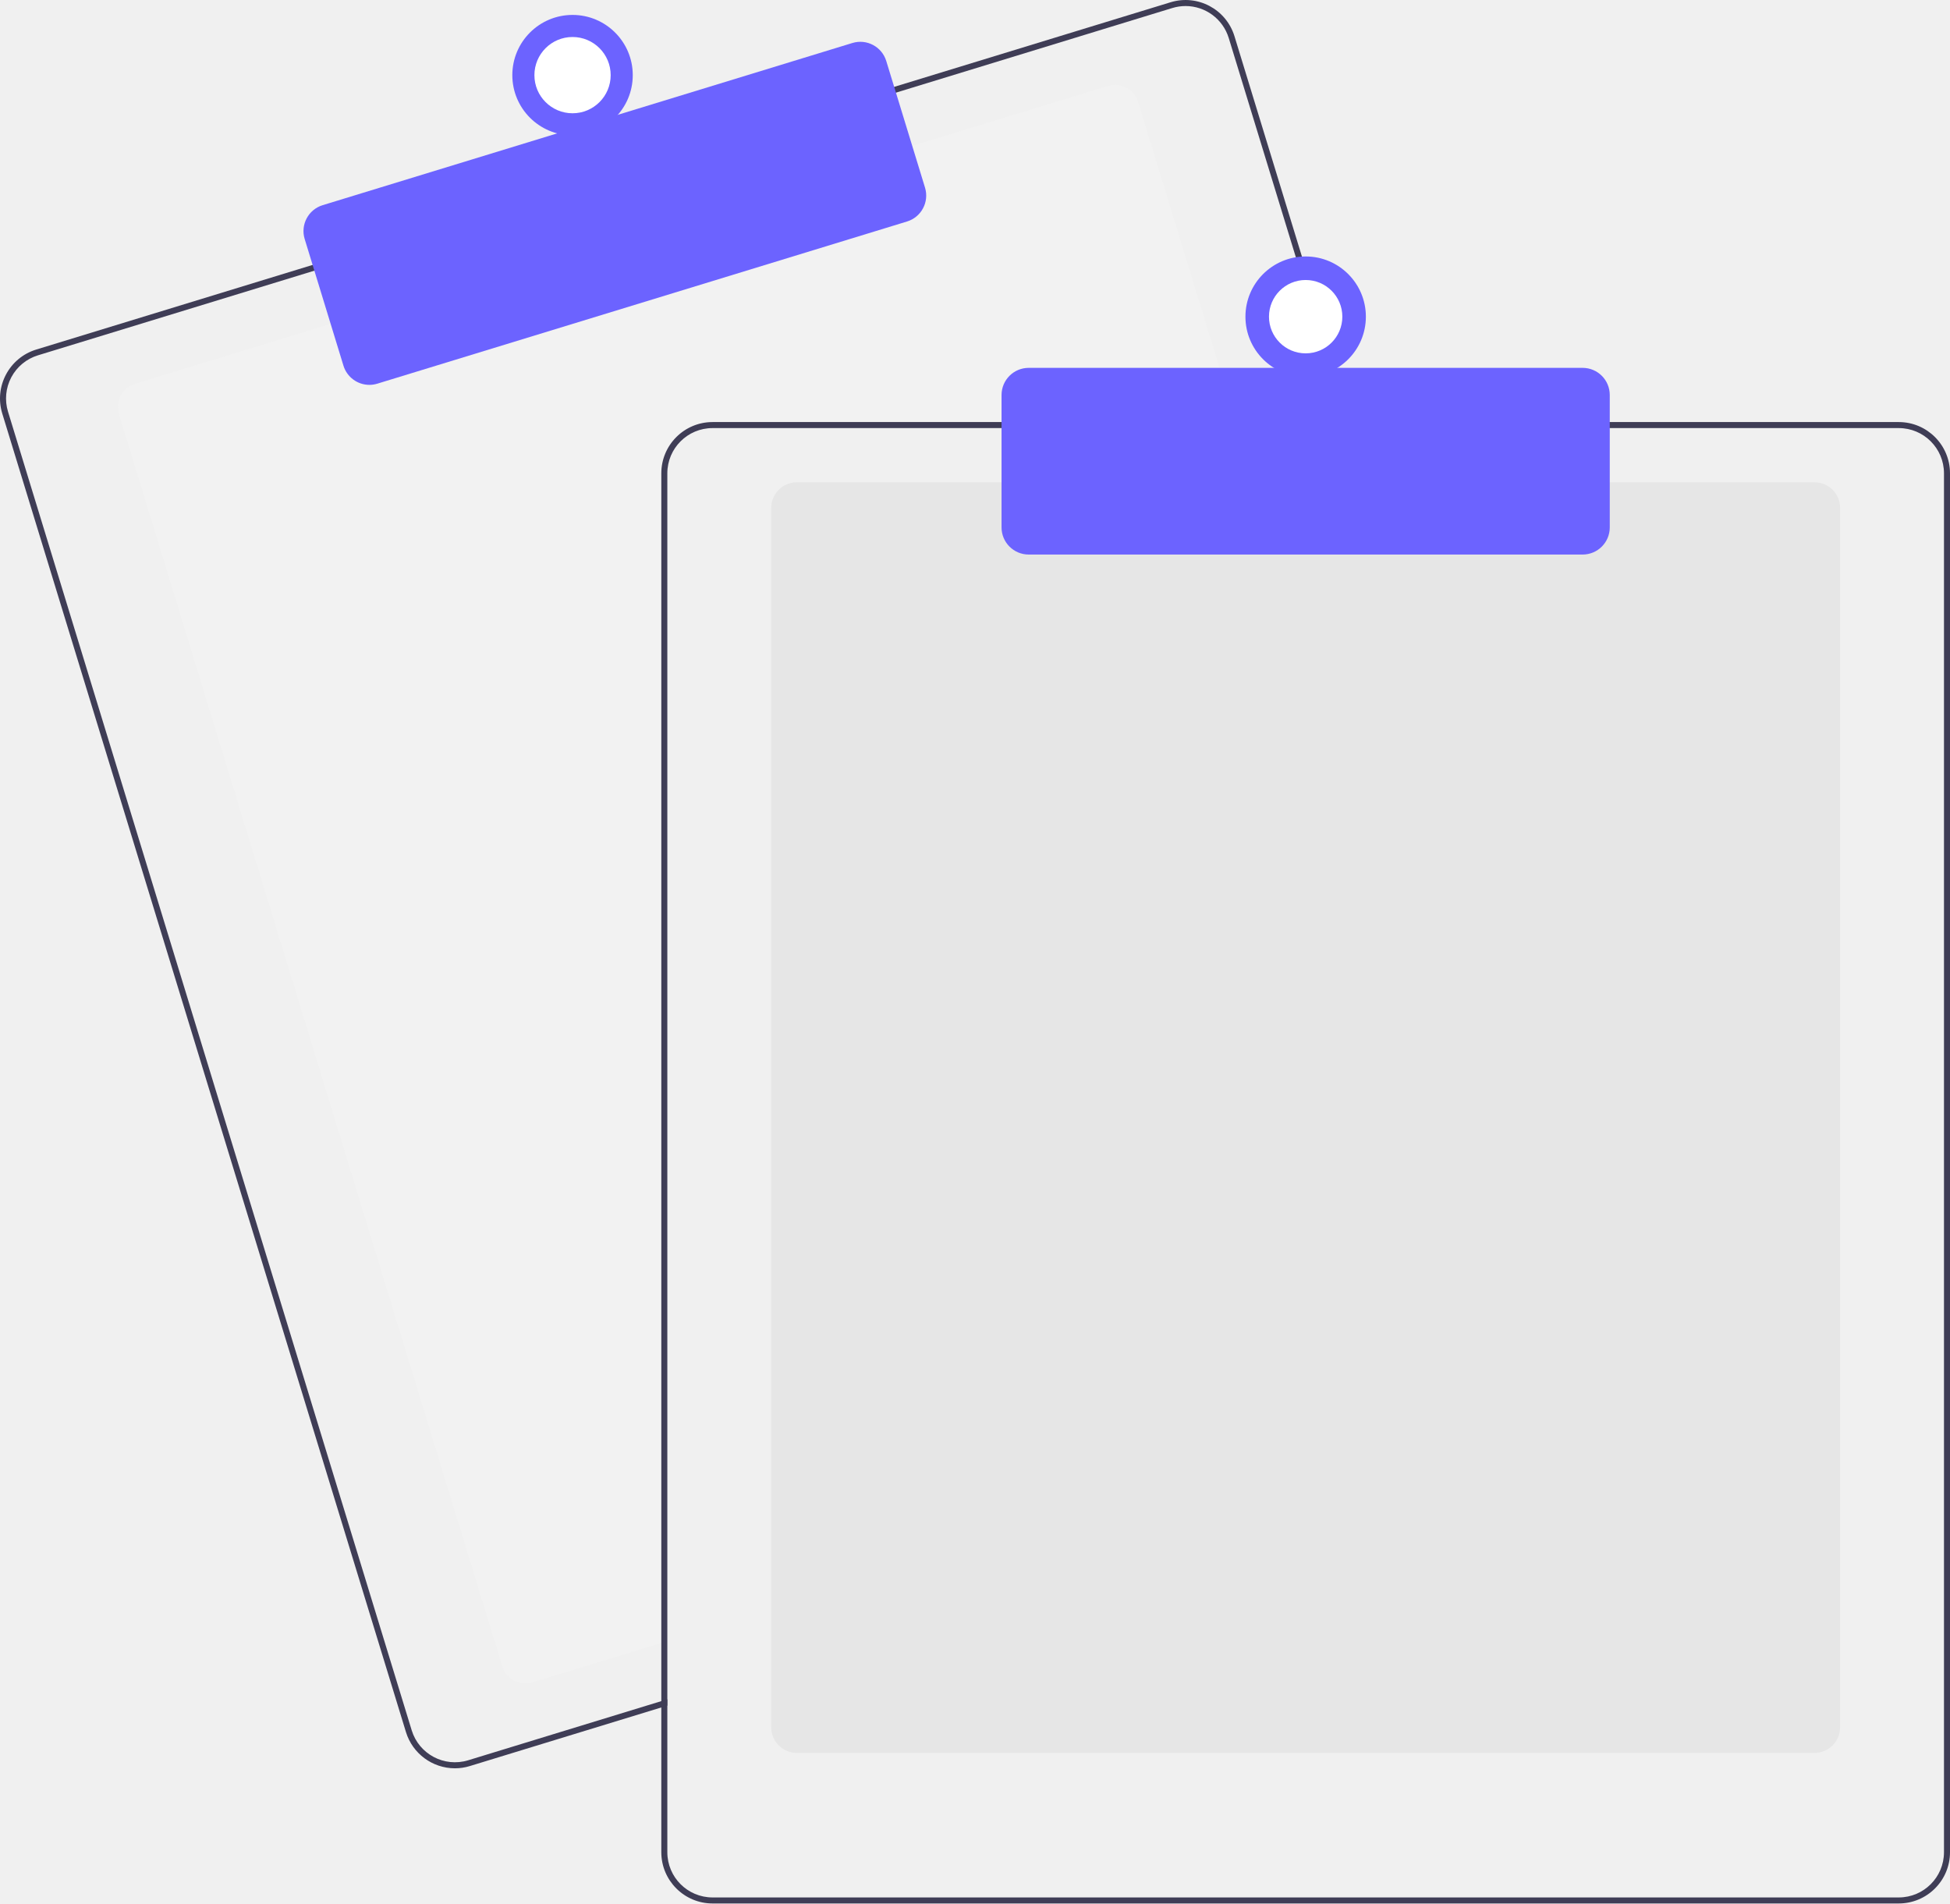
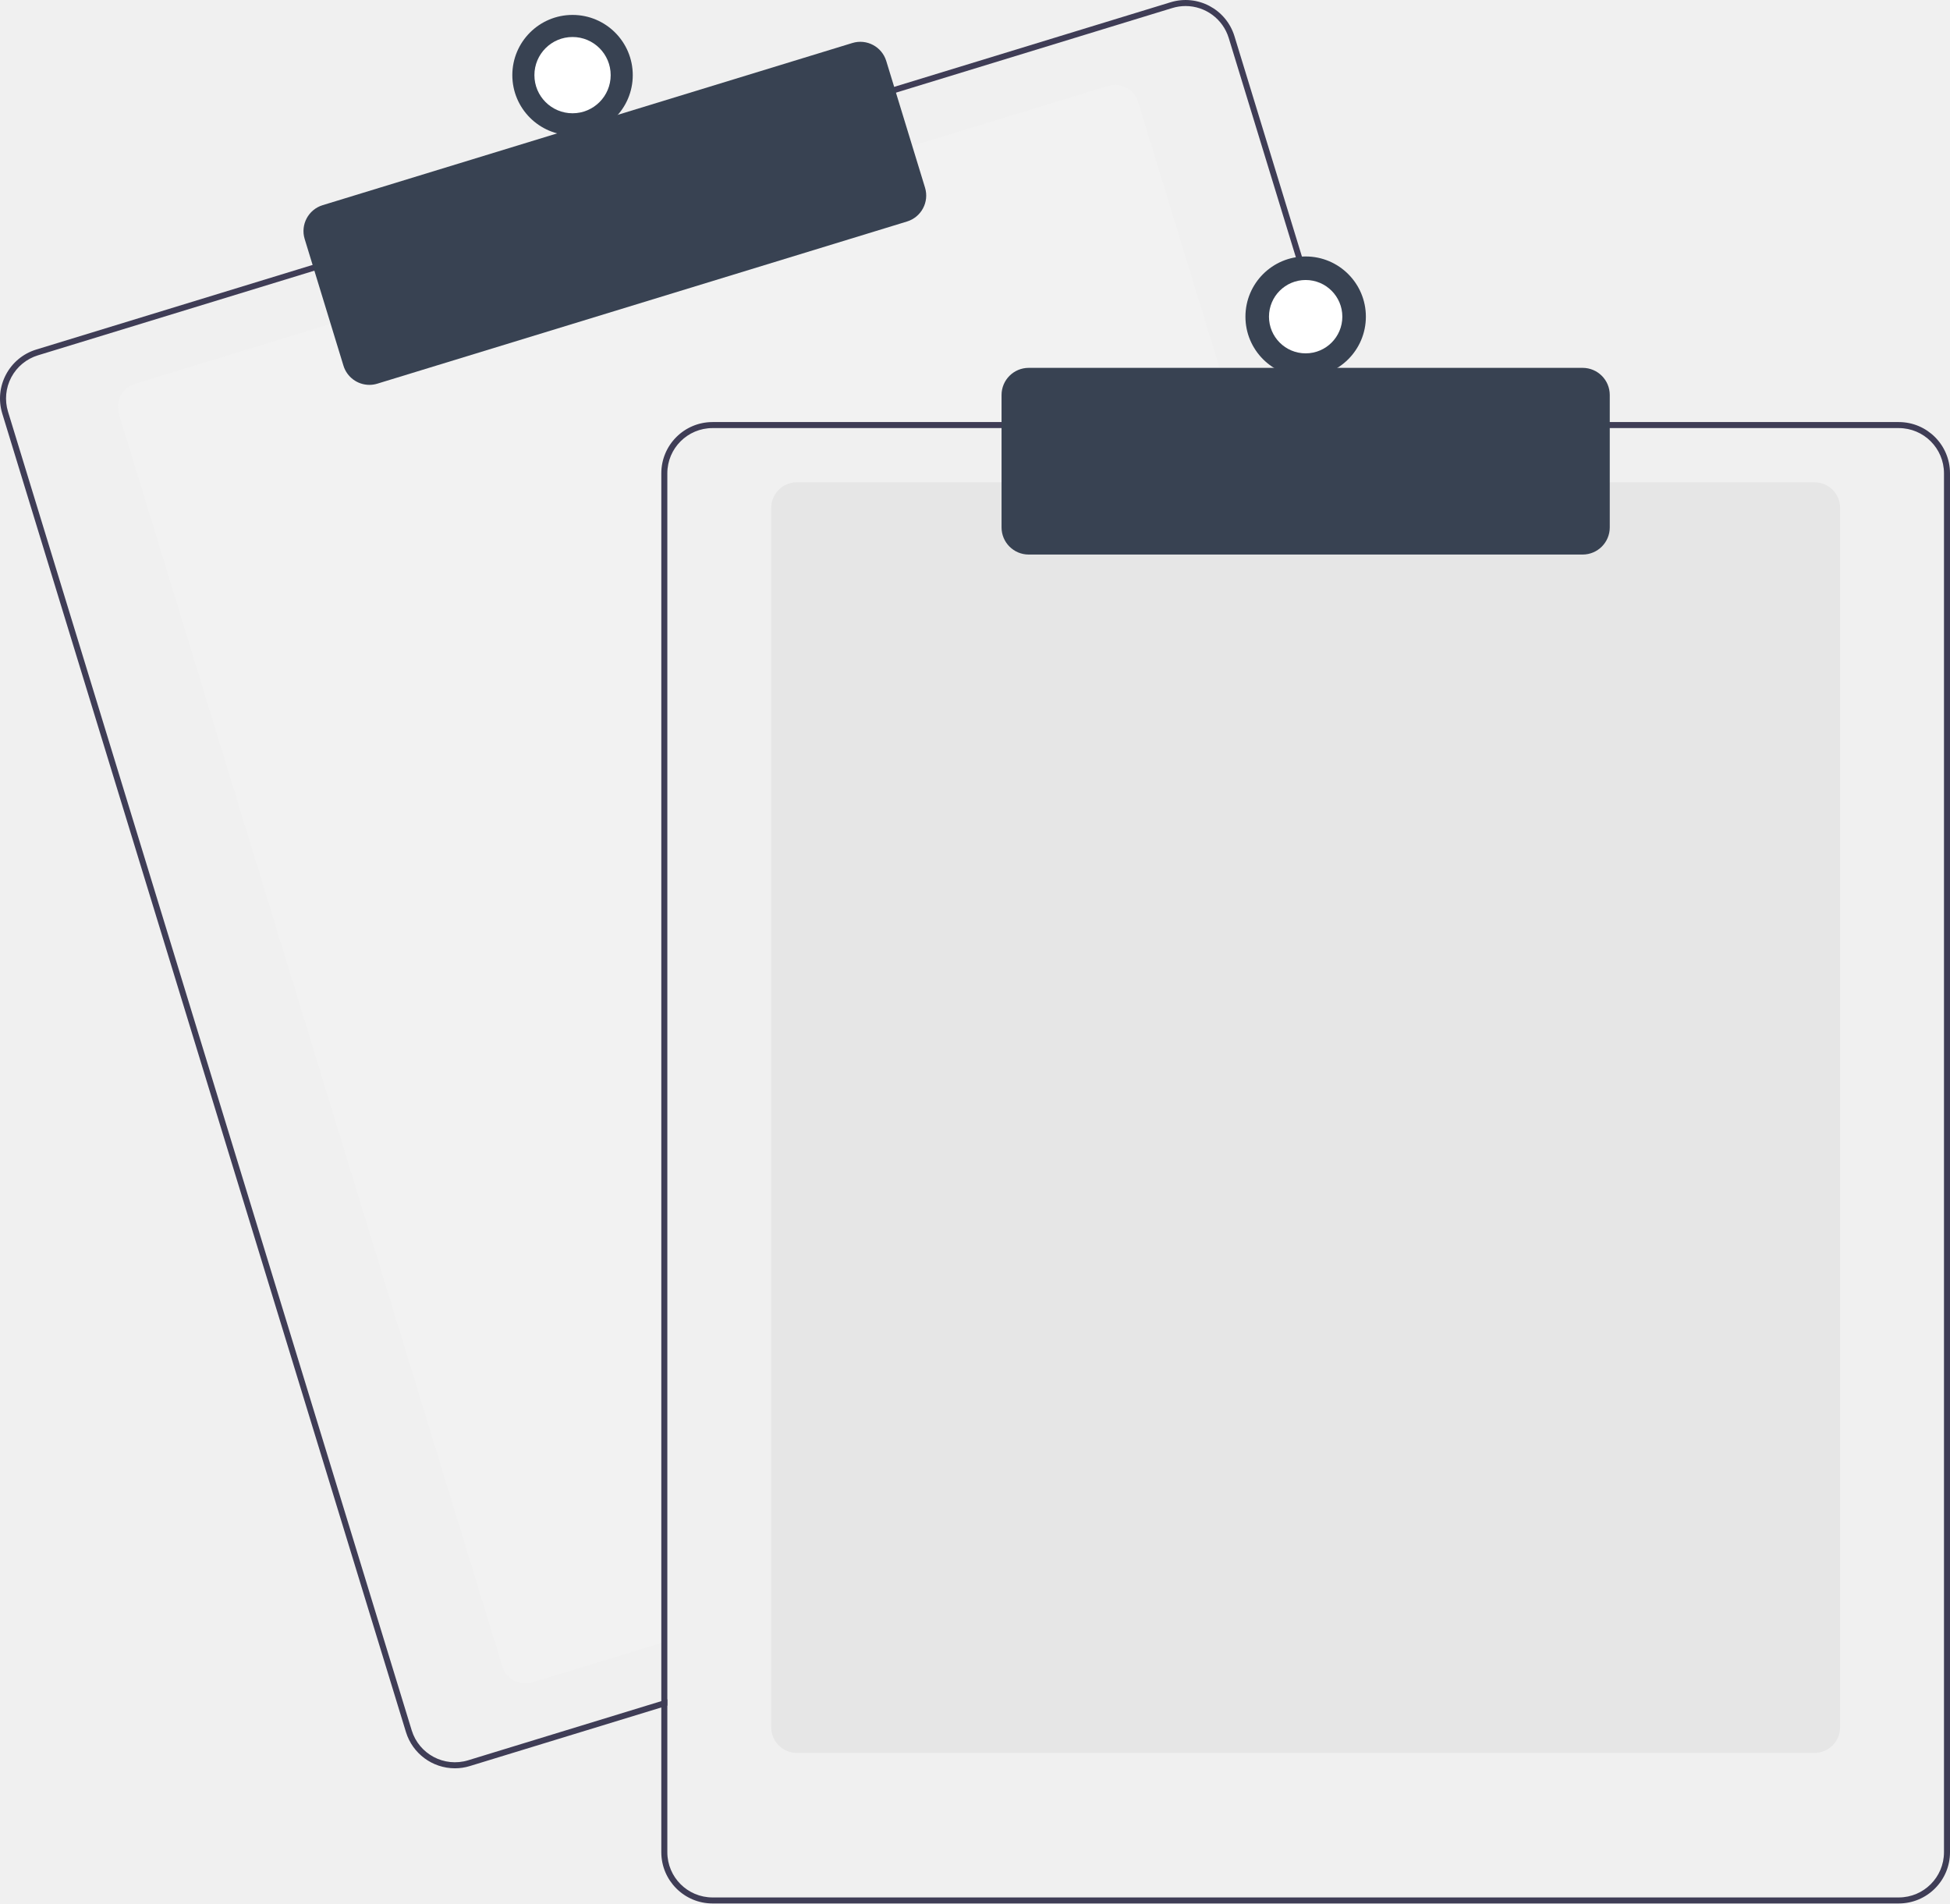
<svg xmlns="http://www.w3.org/2000/svg" width="647.636" height="632.174" viewBox="0 0 647.636 632.174" role="img" artist="Katerina Limpitsouni" source="https://undraw.co/">
  <path d="M687.328,276.087H512.818a15.018,15.018,0,0,0-15,15v387.85l-2,.61-42.81,13.11a8.007,8.007,0,0,1-9.99-5.31L315.678,271.397a8.003,8.003,0,0,1,5.31-9.99l65.97-20.2,191.25-58.54,65.97-20.2a7.989,7.989,0,0,1,9.99,5.3l32.55,106.32Z" transform="translate(-276.1819 -133.9131)" fill="#f2f2f2" />
  <path d="M725.408,274.087l-39.23-128.14a16.994,16.994,0,0,0-21.23-11.28l-92.75,28.39L380.958,221.607l-92.75,28.4a17.015,17.015,0,0,0-11.28,21.23l134.08,437.93a17.027,17.027,0,0,0,16.26,12.03,16.789,16.789,0,0,0,4.97-.75l63.58-19.46,2-.62v-2.09l-2,.61-64.17,19.65a15.015,15.015,0,0,1-18.73-9.95l-134.07-437.94a14.979,14.979,0,0,1,9.95-18.73l92.75-28.4,191.24-58.54,92.75-28.4a15.156,15.156,0,0,1,4.41-.66,15.015,15.015,0,0,1,14.32,10.61l39.05,127.56.62,2h2.08Z" transform="translate(-276.1819 -133.9131)" fill="#3f3d56" />
-   <path d="M398.863,261.734a9.016,9.016,0,0,1-8.611-6.367l-12.88-42.072a8.999,8.999,0,0,1,5.971-11.24l175.939-53.864a9.009,9.009,0,0,1,11.241,5.971l12.88,42.072a9.01,9.01,0,0,1-5.971,11.241L401.492,261.339A8.976,8.976,0,0,1,398.863,261.734Z" transform="translate(-276.1819 -133.9131)" fill="#6c63ff" />
-   <circle cx="190.154" cy="24.955" r="20" fill="#6c63ff" />
+   <path d="M398.863,261.734a9.016,9.016,0,0,1-8.611-6.367l-12.88-42.072a8.999,8.999,0,0,1,5.971-11.24l175.939-53.864a9.009,9.009,0,0,1,11.241,5.971l12.88,42.072a9.01,9.01,0,0,1-5.971,11.241L401.492,261.339A8.976,8.976,0,0,1,398.863,261.734Z" transform="translate(-276.1819 -133.9131)" fill="#384252" />
+   <circle cx="190.154" cy="24.955" r="20" fill="#384252" />
  <circle cx="190.154" cy="24.955" r="12.665" fill="#fff" />
  <path d="M878.818,716.087h-338a8.51,8.51,0,0,1-8.5-8.5v-405a8.51,8.51,0,0,1,8.5-8.5h338a8.51,8.51,0,0,1,8.5,8.5v405A8.51,8.51,0,0,1,878.818,716.087Z" transform="translate(-276.1819 -133.9131)" fill="#e6e6e6" />
  <path d="M723.318,274.087h-210.5a17.024,17.024,0,0,0-17,17v407.8l2-.61v-407.19a15.018,15.018,0,0,1,15-15H723.938Zm183.5,0h-394a17.024,17.024,0,0,0-17,17v458a17.024,17.024,0,0,0,17,17h394a17.024,17.024,0,0,0,17-17v-458A17.024,17.024,0,0,0,906.818,274.087Zm15,475a15.018,15.018,0,0,1-15,15h-394a15.018,15.018,0,0,1-15-15v-458a15.018,15.018,0,0,1,15-15h394a15.018,15.018,0,0,1,15,15Z" transform="translate(-276.1819 -133.9131)" fill="#3f3d56" />
-   <path d="M801.818,318.087h-184a9.01,9.01,0,0,1-9-9v-44a9.01,9.01,0,0,1,9-9h184a9.01,9.01,0,0,1,9,9v44A9.01,9.01,0,0,1,801.818,318.087Z" transform="translate(-276.1819 -133.9131)" fill="#6c63ff" />
-   <circle cx="433.636" cy="105.174" r="20" fill="#6c63ff" />
+   <path d="M801.818,318.087h-184a9.01,9.01,0,0,1-9-9v-44a9.01,9.01,0,0,1,9-9h184a9.01,9.01,0,0,1,9,9v44A9.01,9.01,0,0,1,801.818,318.087Z" transform="translate(-276.1819 -133.9131)" fill="#384252" />
+   <circle cx="433.636" cy="105.174" r="20" fill="#384252" />
  <circle cx="433.636" cy="105.174" r="12.182" fill="#fff" />
</svg>
